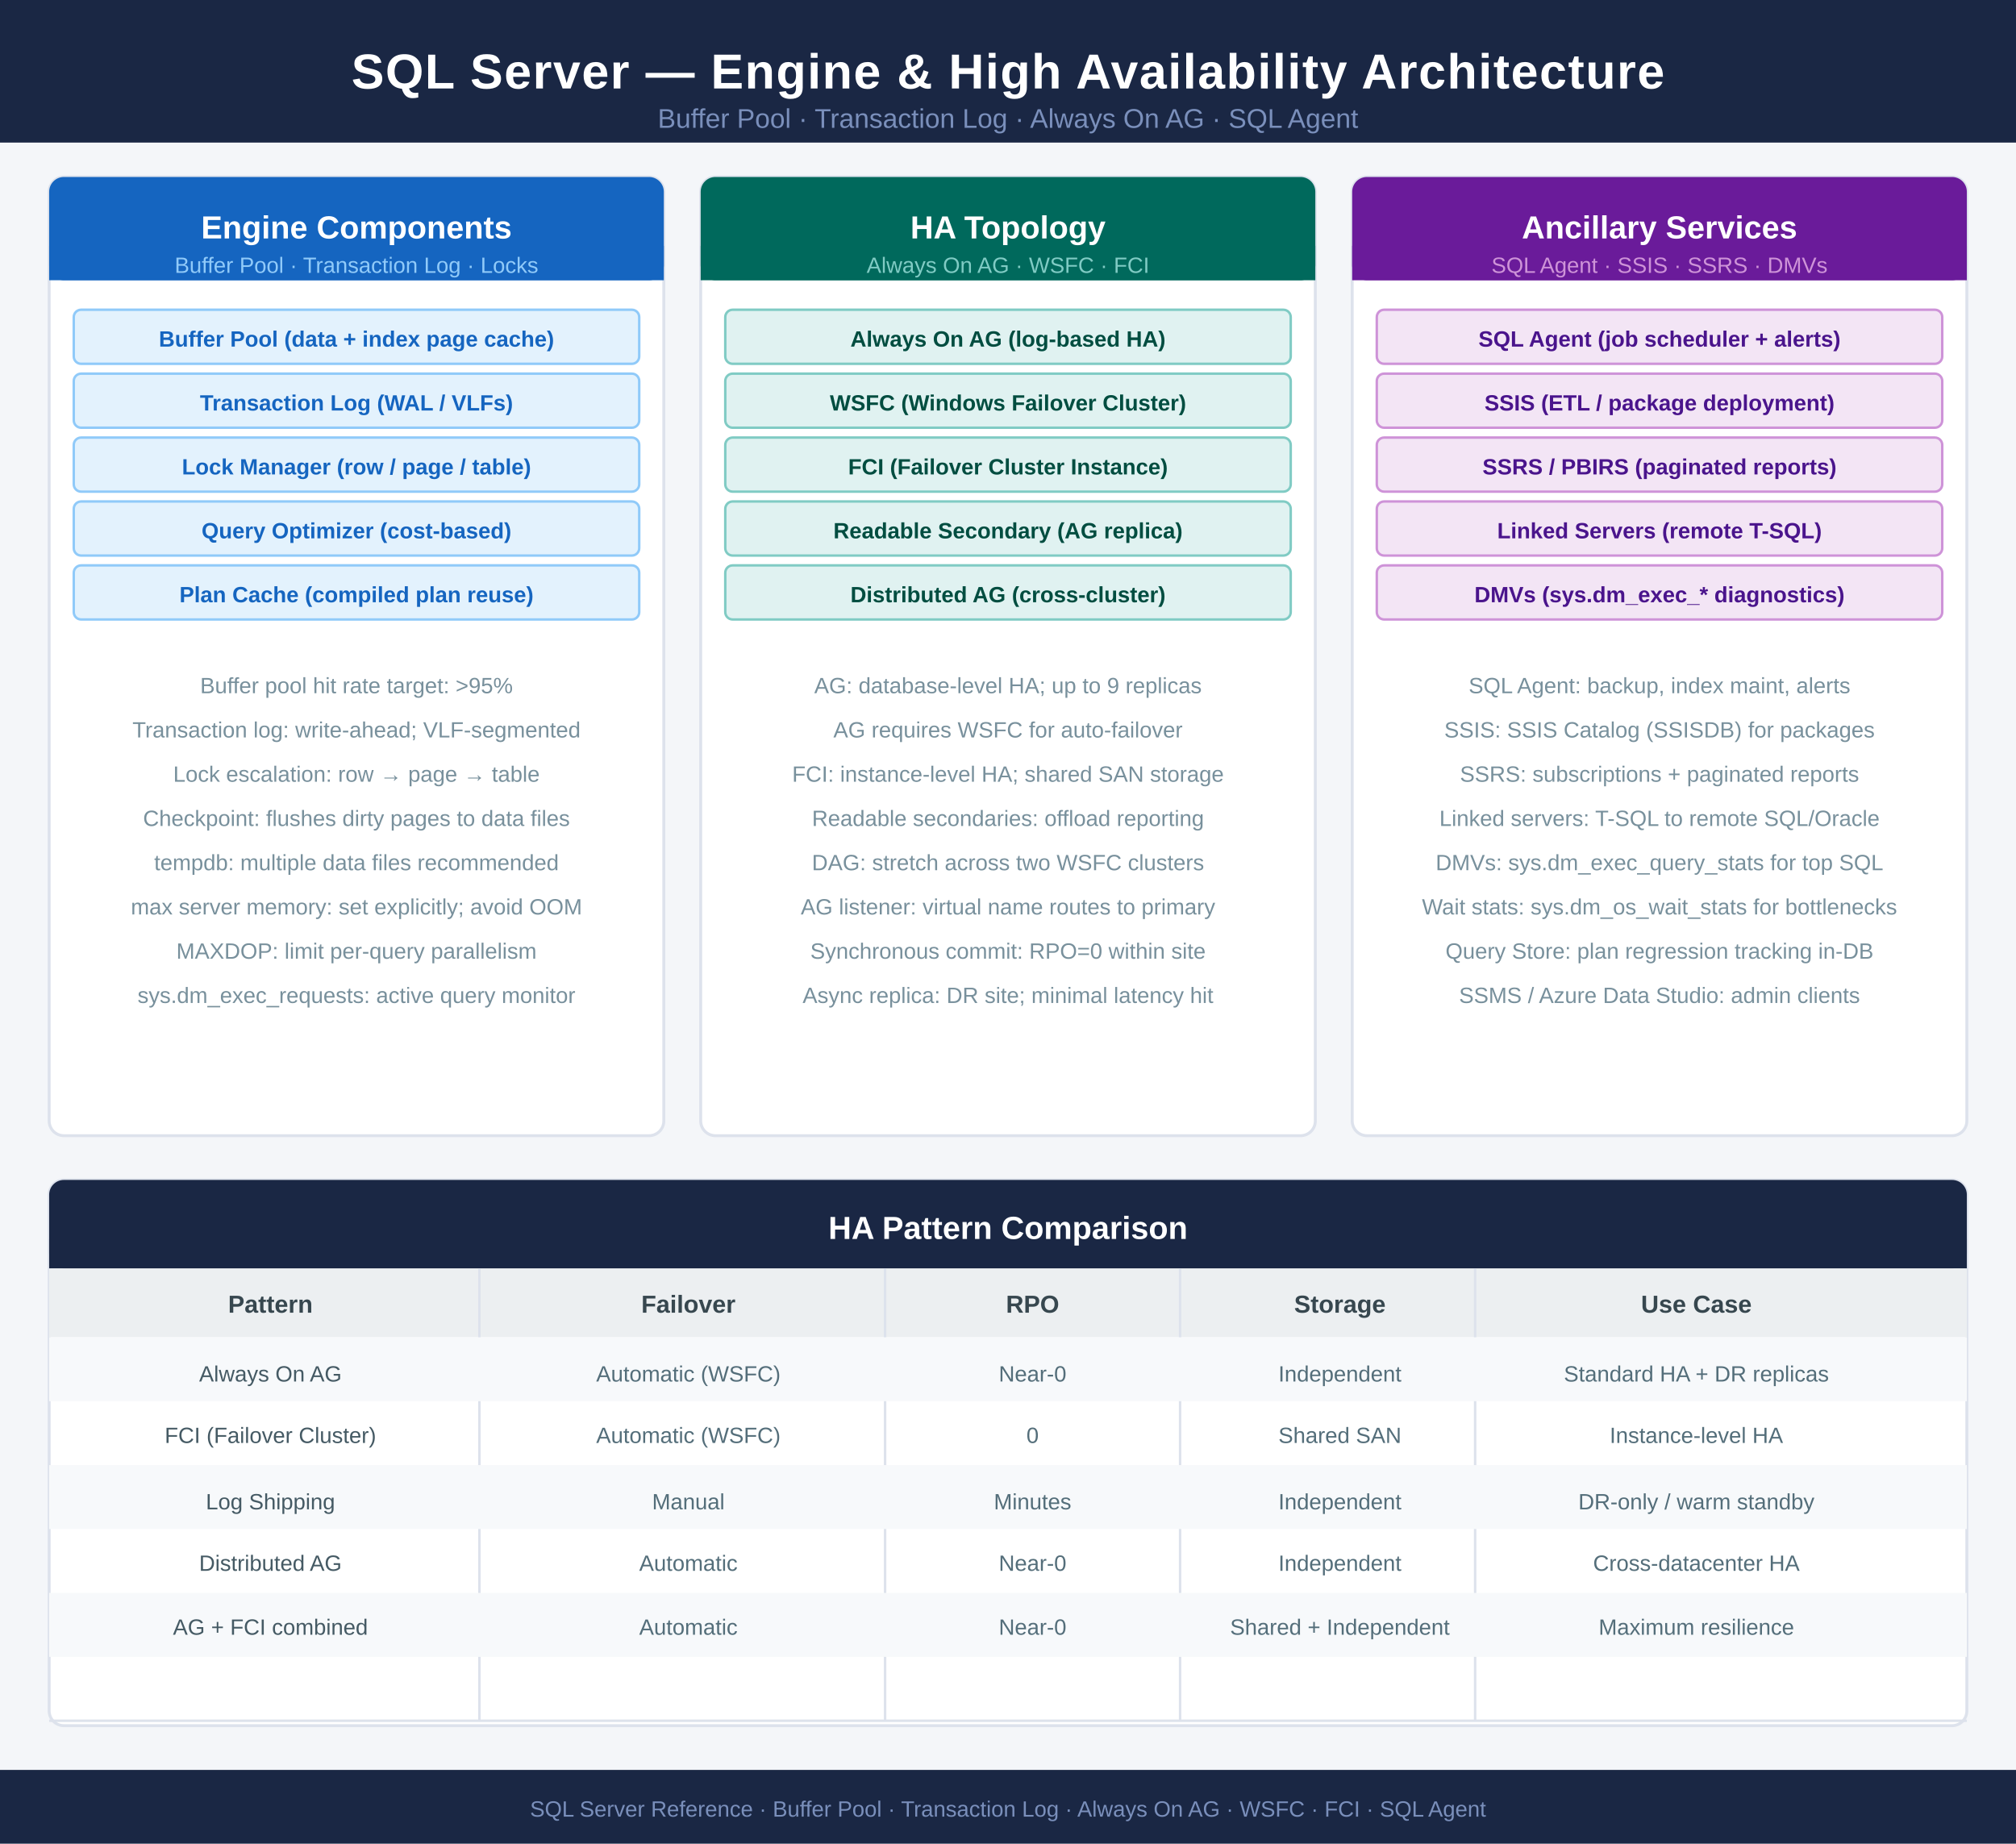
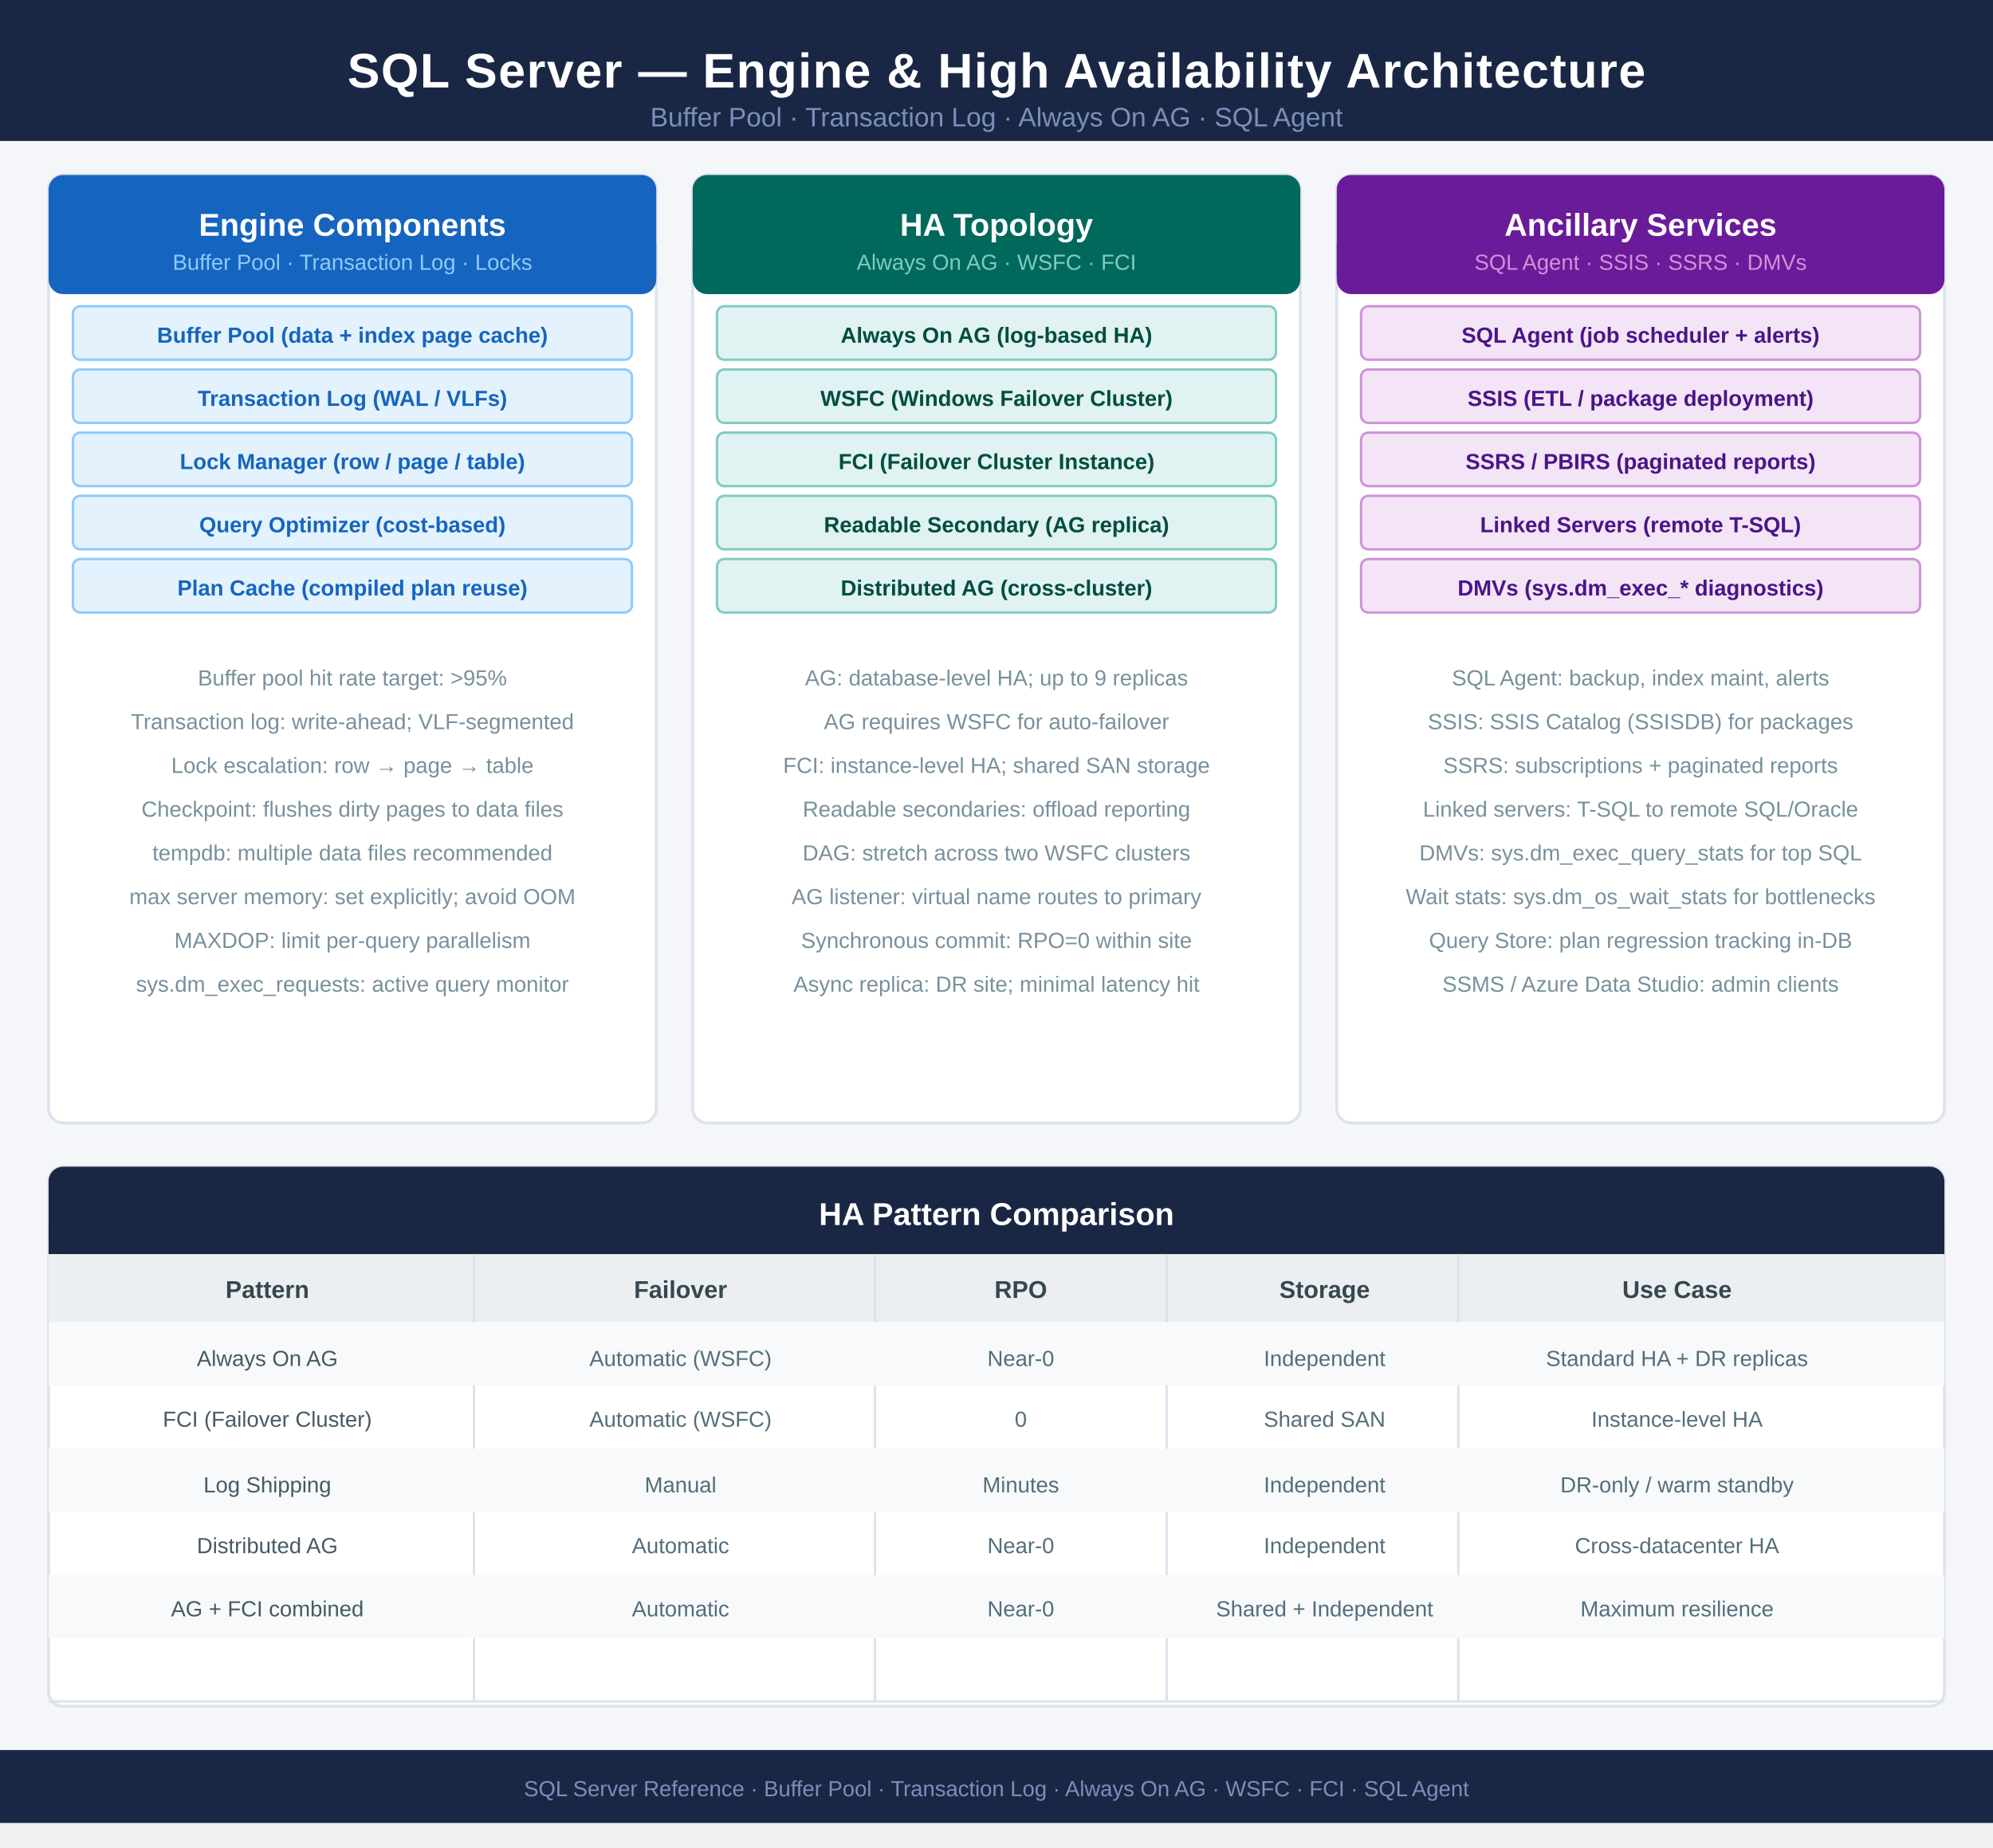
- <svg xmlns="http://www.w3.org/2000/svg" width="820" height="750" viewBox="0 0 820 750" font-family="'Segoe UI',Arial,sans-serif">
+ <svg xmlns="http://www.w3.org/2000/svg" width="820" height="760" viewBox="0 0 820 760" font-family="'Segoe UI',Arial,sans-serif">
  <rect width="820" height="750" fill="#f4f6f9" />
  <rect x="0" y="0" width="820" height="58" fill="#1a2744" />
  <text x="410" y="36" text-anchor="middle" fill="white" font-size="20" font-weight="700" letter-spacing="0.5">SQL Server — Engine &amp; High Availability Architecture</text>
  <text x="410" y="52" text-anchor="middle" fill="#7a8fbb" font-size="11">Buffer Pool · Transaction Log · Always On AG · SQL Agent</text>
  <rect x="20" y="72" width="250" height="390" fill="#fff" rx="6" stroke="#dde2ec" stroke-width="1.2" />
-   <rect x="20" y="72" width="250" height="42" fill="#1565c0" rx="6" />
+   <rect x="20" y="72" width="250" height="49" fill="#1565c0" rx="6" />
  <rect x="20" y="100" width="250" height="14" fill="#1565c0" />
  <text x="145" y="97" text-anchor="middle" fill="white" font-size="13" font-weight="700">Engine Components</text>
  <text x="145" y="111" text-anchor="middle" fill="#90caf9" font-size="9">Buffer Pool · Transaction Log · Locks</text>
  <rect x="30" y="126" width="230" height="22" fill="#e3f2fd" rx="3" stroke="#90caf9" stroke-width="1" />
  <text x="145" y="141" text-anchor="middle" fill="#1565c0" font-size="9" font-weight="700">Buffer Pool (data + index page cache)</text>
  <rect x="30" y="152" width="230" height="22" fill="#e3f2fd" rx="3" stroke="#90caf9" stroke-width="1" />
  <text x="145" y="167" text-anchor="middle" fill="#1565c0" font-size="9" font-weight="700">Transaction Log (WAL / VLFs)</text>
  <rect x="30" y="178" width="230" height="22" fill="#e3f2fd" rx="3" stroke="#90caf9" stroke-width="1" />
  <text x="145" y="193" text-anchor="middle" fill="#1565c0" font-size="9" font-weight="700">Lock Manager (row / page / table)</text>
  <rect x="30" y="204" width="230" height="22" fill="#e3f2fd" rx="3" stroke="#90caf9" stroke-width="1" />
  <text x="145" y="219" text-anchor="middle" fill="#1565c0" font-size="9" font-weight="700">Query Optimizer (cost-based)</text>
  <rect x="30" y="230" width="230" height="22" fill="#e3f2fd" rx="3" stroke="#90caf9" stroke-width="1" />
  <text x="145" y="245" text-anchor="middle" fill="#1565c0" font-size="9" font-weight="700">Plan Cache (compiled plan reuse)</text>
  <text x="145" y="282" text-anchor="middle" fill="#78909c" font-size="9">Buffer pool hit rate target: &gt;95%</text>
  <text x="145" y="300" text-anchor="middle" fill="#78909c" font-size="9">Transaction log: write-ahead; VLF-segmented</text>
  <text x="145" y="318" text-anchor="middle" fill="#78909c" font-size="9">Lock escalation: row → page → table</text>
  <text x="145" y="336" text-anchor="middle" fill="#78909c" font-size="9">Checkpoint: flushes dirty pages to data files</text>
  <text x="145" y="354" text-anchor="middle" fill="#78909c" font-size="9">tempdb: multiple data files recommended</text>
  <text x="145" y="372" text-anchor="middle" fill="#78909c" font-size="9">max server memory: set explicitly; avoid OOM</text>
  <text x="145" y="390" text-anchor="middle" fill="#78909c" font-size="9">MAXDOP: limit per-query parallelism</text>
  <text x="145" y="408" text-anchor="middle" fill="#78909c" font-size="9">sys.dm_exec_requests: active query monitor</text>
  <rect x="285" y="72" width="250" height="390" fill="#fff" rx="6" stroke="#dde2ec" stroke-width="1.2" />
-   <rect x="285" y="72" width="250" height="42" fill="#00695c" rx="6" />
+   <rect x="285" y="72" width="250" height="49" fill="#00695c" rx="6" />
  <rect x="285" y="100" width="250" height="14" fill="#00695c" />
  <text x="410" y="97" text-anchor="middle" fill="white" font-size="13" font-weight="700">HA Topology</text>
  <text x="410" y="111" text-anchor="middle" fill="#80cbc4" font-size="9">Always On AG · WSFC · FCI</text>
  <rect x="295" y="126" width="230" height="22" fill="#e0f2f1" rx="3" stroke="#80cbc4" stroke-width="1" />
  <text x="410" y="141" text-anchor="middle" fill="#004d40" font-size="9" font-weight="700">Always On AG (log-based HA)</text>
  <rect x="295" y="152" width="230" height="22" fill="#e0f2f1" rx="3" stroke="#80cbc4" stroke-width="1" />
  <text x="410" y="167" text-anchor="middle" fill="#004d40" font-size="9" font-weight="700">WSFC (Windows Failover Cluster)</text>
  <rect x="295" y="178" width="230" height="22" fill="#e0f2f1" rx="3" stroke="#80cbc4" stroke-width="1" />
  <text x="410" y="193" text-anchor="middle" fill="#004d40" font-size="9" font-weight="700">FCI (Failover Cluster Instance)</text>
  <rect x="295" y="204" width="230" height="22" fill="#e0f2f1" rx="3" stroke="#80cbc4" stroke-width="1" />
  <text x="410" y="219" text-anchor="middle" fill="#004d40" font-size="9" font-weight="700">Readable Secondary (AG replica)</text>
  <rect x="295" y="230" width="230" height="22" fill="#e0f2f1" rx="3" stroke="#80cbc4" stroke-width="1" />
  <text x="410" y="245" text-anchor="middle" fill="#004d40" font-size="9" font-weight="700">Distributed AG (cross-cluster)</text>
  <text x="410" y="282" text-anchor="middle" fill="#78909c" font-size="9">AG: database-level HA; up to 9 replicas</text>
  <text x="410" y="300" text-anchor="middle" fill="#78909c" font-size="9">AG requires WSFC for auto-failover</text>
  <text x="410" y="318" text-anchor="middle" fill="#78909c" font-size="9">FCI: instance-level HA; shared SAN storage</text>
  <text x="410" y="336" text-anchor="middle" fill="#78909c" font-size="9">Readable secondaries: offload reporting</text>
  <text x="410" y="354" text-anchor="middle" fill="#78909c" font-size="9">DAG: stretch across two WSFC clusters</text>
  <text x="410" y="372" text-anchor="middle" fill="#78909c" font-size="9">AG listener: virtual name routes to primary</text>
  <text x="410" y="390" text-anchor="middle" fill="#78909c" font-size="9">Synchronous commit: RPO=0 within site</text>
  <text x="410" y="408" text-anchor="middle" fill="#78909c" font-size="9">Async replica: DR site; minimal latency hit</text>
  <rect x="550" y="72" width="250" height="390" fill="#fff" rx="6" stroke="#dde2ec" stroke-width="1.2" />
-   <rect x="550" y="72" width="250" height="42" fill="#6a1b9a" rx="6" />
+   <rect x="550" y="72" width="250" height="49" fill="#6a1b9a" rx="6" />
  <rect x="550" y="100" width="250" height="14" fill="#6a1b9a" />
  <text x="675" y="97" text-anchor="middle" fill="white" font-size="13" font-weight="700">Ancillary Services</text>
  <text x="675" y="111" text-anchor="middle" fill="#ce93d8" font-size="9">SQL Agent · SSIS · SSRS · DMVs</text>
  <rect x="560" y="126" width="230" height="22" fill="#f3e5f5" rx="3" stroke="#ce93d8" stroke-width="1" />
  <text x="675" y="141" text-anchor="middle" fill="#4a148c" font-size="9" font-weight="700">SQL Agent (job scheduler + alerts)</text>
  <rect x="560" y="152" width="230" height="22" fill="#f3e5f5" rx="3" stroke="#ce93d8" stroke-width="1" />
  <text x="675" y="167" text-anchor="middle" fill="#4a148c" font-size="9" font-weight="700">SSIS (ETL / package deployment)</text>
  <rect x="560" y="178" width="230" height="22" fill="#f3e5f5" rx="3" stroke="#ce93d8" stroke-width="1" />
  <text x="675" y="193" text-anchor="middle" fill="#4a148c" font-size="9" font-weight="700">SSRS / PBIRS (paginated reports)</text>
  <rect x="560" y="204" width="230" height="22" fill="#f3e5f5" rx="3" stroke="#ce93d8" stroke-width="1" />
  <text x="675" y="219" text-anchor="middle" fill="#4a148c" font-size="9" font-weight="700">Linked Servers (remote T-SQL)</text>
  <rect x="560" y="230" width="230" height="22" fill="#f3e5f5" rx="3" stroke="#ce93d8" stroke-width="1" />
  <text x="675" y="245" text-anchor="middle" fill="#4a148c" font-size="9" font-weight="700">DMVs (sys.dm_exec_* diagnostics)</text>
  <text x="675" y="282" text-anchor="middle" fill="#78909c" font-size="9">SQL Agent: backup, index maint, alerts</text>
  <text x="675" y="300" text-anchor="middle" fill="#78909c" font-size="9">SSIS: SSIS Catalog (SSISDB) for packages</text>
  <text x="675" y="318" text-anchor="middle" fill="#78909c" font-size="9">SSRS: subscriptions + paginated reports</text>
  <text x="675" y="336" text-anchor="middle" fill="#78909c" font-size="9">Linked servers: T-SQL to remote SQL/Oracle</text>
  <text x="675" y="354" text-anchor="middle" fill="#78909c" font-size="9">DMVs: sys.dm_exec_query_stats for top SQL</text>
  <text x="675" y="372" text-anchor="middle" fill="#78909c" font-size="9">Wait stats: sys.dm_os_wait_stats for bottlenecks</text>
  <text x="675" y="390" text-anchor="middle" fill="#78909c" font-size="9">Query Store: plan regression tracking in-DB</text>
  <text x="675" y="408" text-anchor="middle" fill="#78909c" font-size="9">SSMS / Azure Data Studio: admin clients</text>
  <rect x="20" y="480" width="780" height="222" fill="#fff" rx="6" stroke="#dde2ec" stroke-width="1.2" />
  <rect x="20" y="480" width="780" height="36" fill="#1a2744" rx="6" />
  <rect x="20" y="504" width="780" height="12" fill="#1a2744" />
  <text x="410" y="504" text-anchor="middle" fill="white" font-size="13" font-weight="700">HA Pattern Comparison</text>
  <rect x="20" y="516" width="780" height="28" fill="#eceff1" />
  <text x="110" y="534" text-anchor="middle" fill="#37474f" font-size="10" font-weight="700">Pattern</text>
  <text x="280" y="534" text-anchor="middle" fill="#37474f" font-size="10" font-weight="700">Failover</text>
  <text x="420" y="534" text-anchor="middle" fill="#37474f" font-size="10" font-weight="700">RPO</text>
  <text x="545" y="534" text-anchor="middle" fill="#37474f" font-size="10" font-weight="700">Storage</text>
  <text x="690" y="534" text-anchor="middle" fill="#37474f" font-size="10" font-weight="700">Use Case</text>
  <line x1="195" y1="516" x2="195" y2="700" stroke="#dde2ec" stroke-width="1" />
  <line x1="360" y1="516" x2="360" y2="700" stroke="#dde2ec" stroke-width="1" />
  <line x1="480" y1="516" x2="480" y2="700" stroke="#dde2ec" stroke-width="1" />
  <line x1="600" y1="516" x2="600" y2="700" stroke="#dde2ec" stroke-width="1" />
  <rect x="20" y="544" width="780" height="26" fill="#f7f9fb" />
  <text x="110" y="562" text-anchor="middle" fill="#455a64" font-size="9">Always On AG</text>
  <text x="280" y="562" text-anchor="middle" fill="#546e7a" font-size="9">Automatic (WSFC)</text>
  <text x="420" y="562" text-anchor="middle" fill="#546e7a" font-size="9">Near-0</text>
  <text x="545" y="562" text-anchor="middle" fill="#546e7a" font-size="9">Independent</text>
  <text x="690" y="562" text-anchor="middle" fill="#546e7a" font-size="9">Standard HA + DR replicas</text>
  <text x="110" y="587" text-anchor="middle" fill="#455a64" font-size="9">FCI (Failover Cluster)</text>
  <text x="280" y="587" text-anchor="middle" fill="#546e7a" font-size="9">Automatic (WSFC)</text>
  <text x="420" y="587" text-anchor="middle" fill="#546e7a" font-size="9">0</text>
  <text x="545" y="587" text-anchor="middle" fill="#546e7a" font-size="9">Shared SAN</text>
  <text x="690" y="587" text-anchor="middle" fill="#546e7a" font-size="9">Instance-level HA</text>
  <rect x="20" y="596" width="780" height="26" fill="#f7f9fb" />
  <text x="110" y="614" text-anchor="middle" fill="#455a64" font-size="9">Log Shipping</text>
  <text x="280" y="614" text-anchor="middle" fill="#546e7a" font-size="9">Manual</text>
  <text x="420" y="614" text-anchor="middle" fill="#546e7a" font-size="9">Minutes</text>
  <text x="545" y="614" text-anchor="middle" fill="#546e7a" font-size="9">Independent</text>
  <text x="690" y="614" text-anchor="middle" fill="#546e7a" font-size="9">DR-only / warm standby</text>
  <text x="110" y="639" text-anchor="middle" fill="#455a64" font-size="9">Distributed AG</text>
  <text x="280" y="639" text-anchor="middle" fill="#546e7a" font-size="9">Automatic</text>
  <text x="420" y="639" text-anchor="middle" fill="#546e7a" font-size="9">Near-0</text>
  <text x="545" y="639" text-anchor="middle" fill="#546e7a" font-size="9">Independent</text>
  <text x="690" y="639" text-anchor="middle" fill="#546e7a" font-size="9">Cross-datacenter HA</text>
  <rect x="20" y="648" width="780" height="26" fill="#f7f9fb" />
  <text x="110" y="665" text-anchor="middle" fill="#455a64" font-size="9">AG + FCI combined</text>
  <text x="280" y="665" text-anchor="middle" fill="#546e7a" font-size="9">Automatic</text>
  <text x="420" y="665" text-anchor="middle" fill="#546e7a" font-size="9">Near-0</text>
  <text x="545" y="665" text-anchor="middle" fill="#546e7a" font-size="9">Shared + Independent</text>
  <text x="690" y="665" text-anchor="middle" fill="#546e7a" font-size="9">Maximum resilience</text>
  <line x1="20" y1="700" x2="800" y2="700" stroke="#dde2ec" stroke-width="1" />
  <rect x="0" y="720" width="820" height="30" fill="#1a2744" />
  <text x="410" y="739" text-anchor="middle" fill="#7a8fbb" font-size="9">SQL Server Reference · Buffer Pool · Transaction Log · Always On AG · WSFC · FCI · SQL Agent</text>
</svg>
